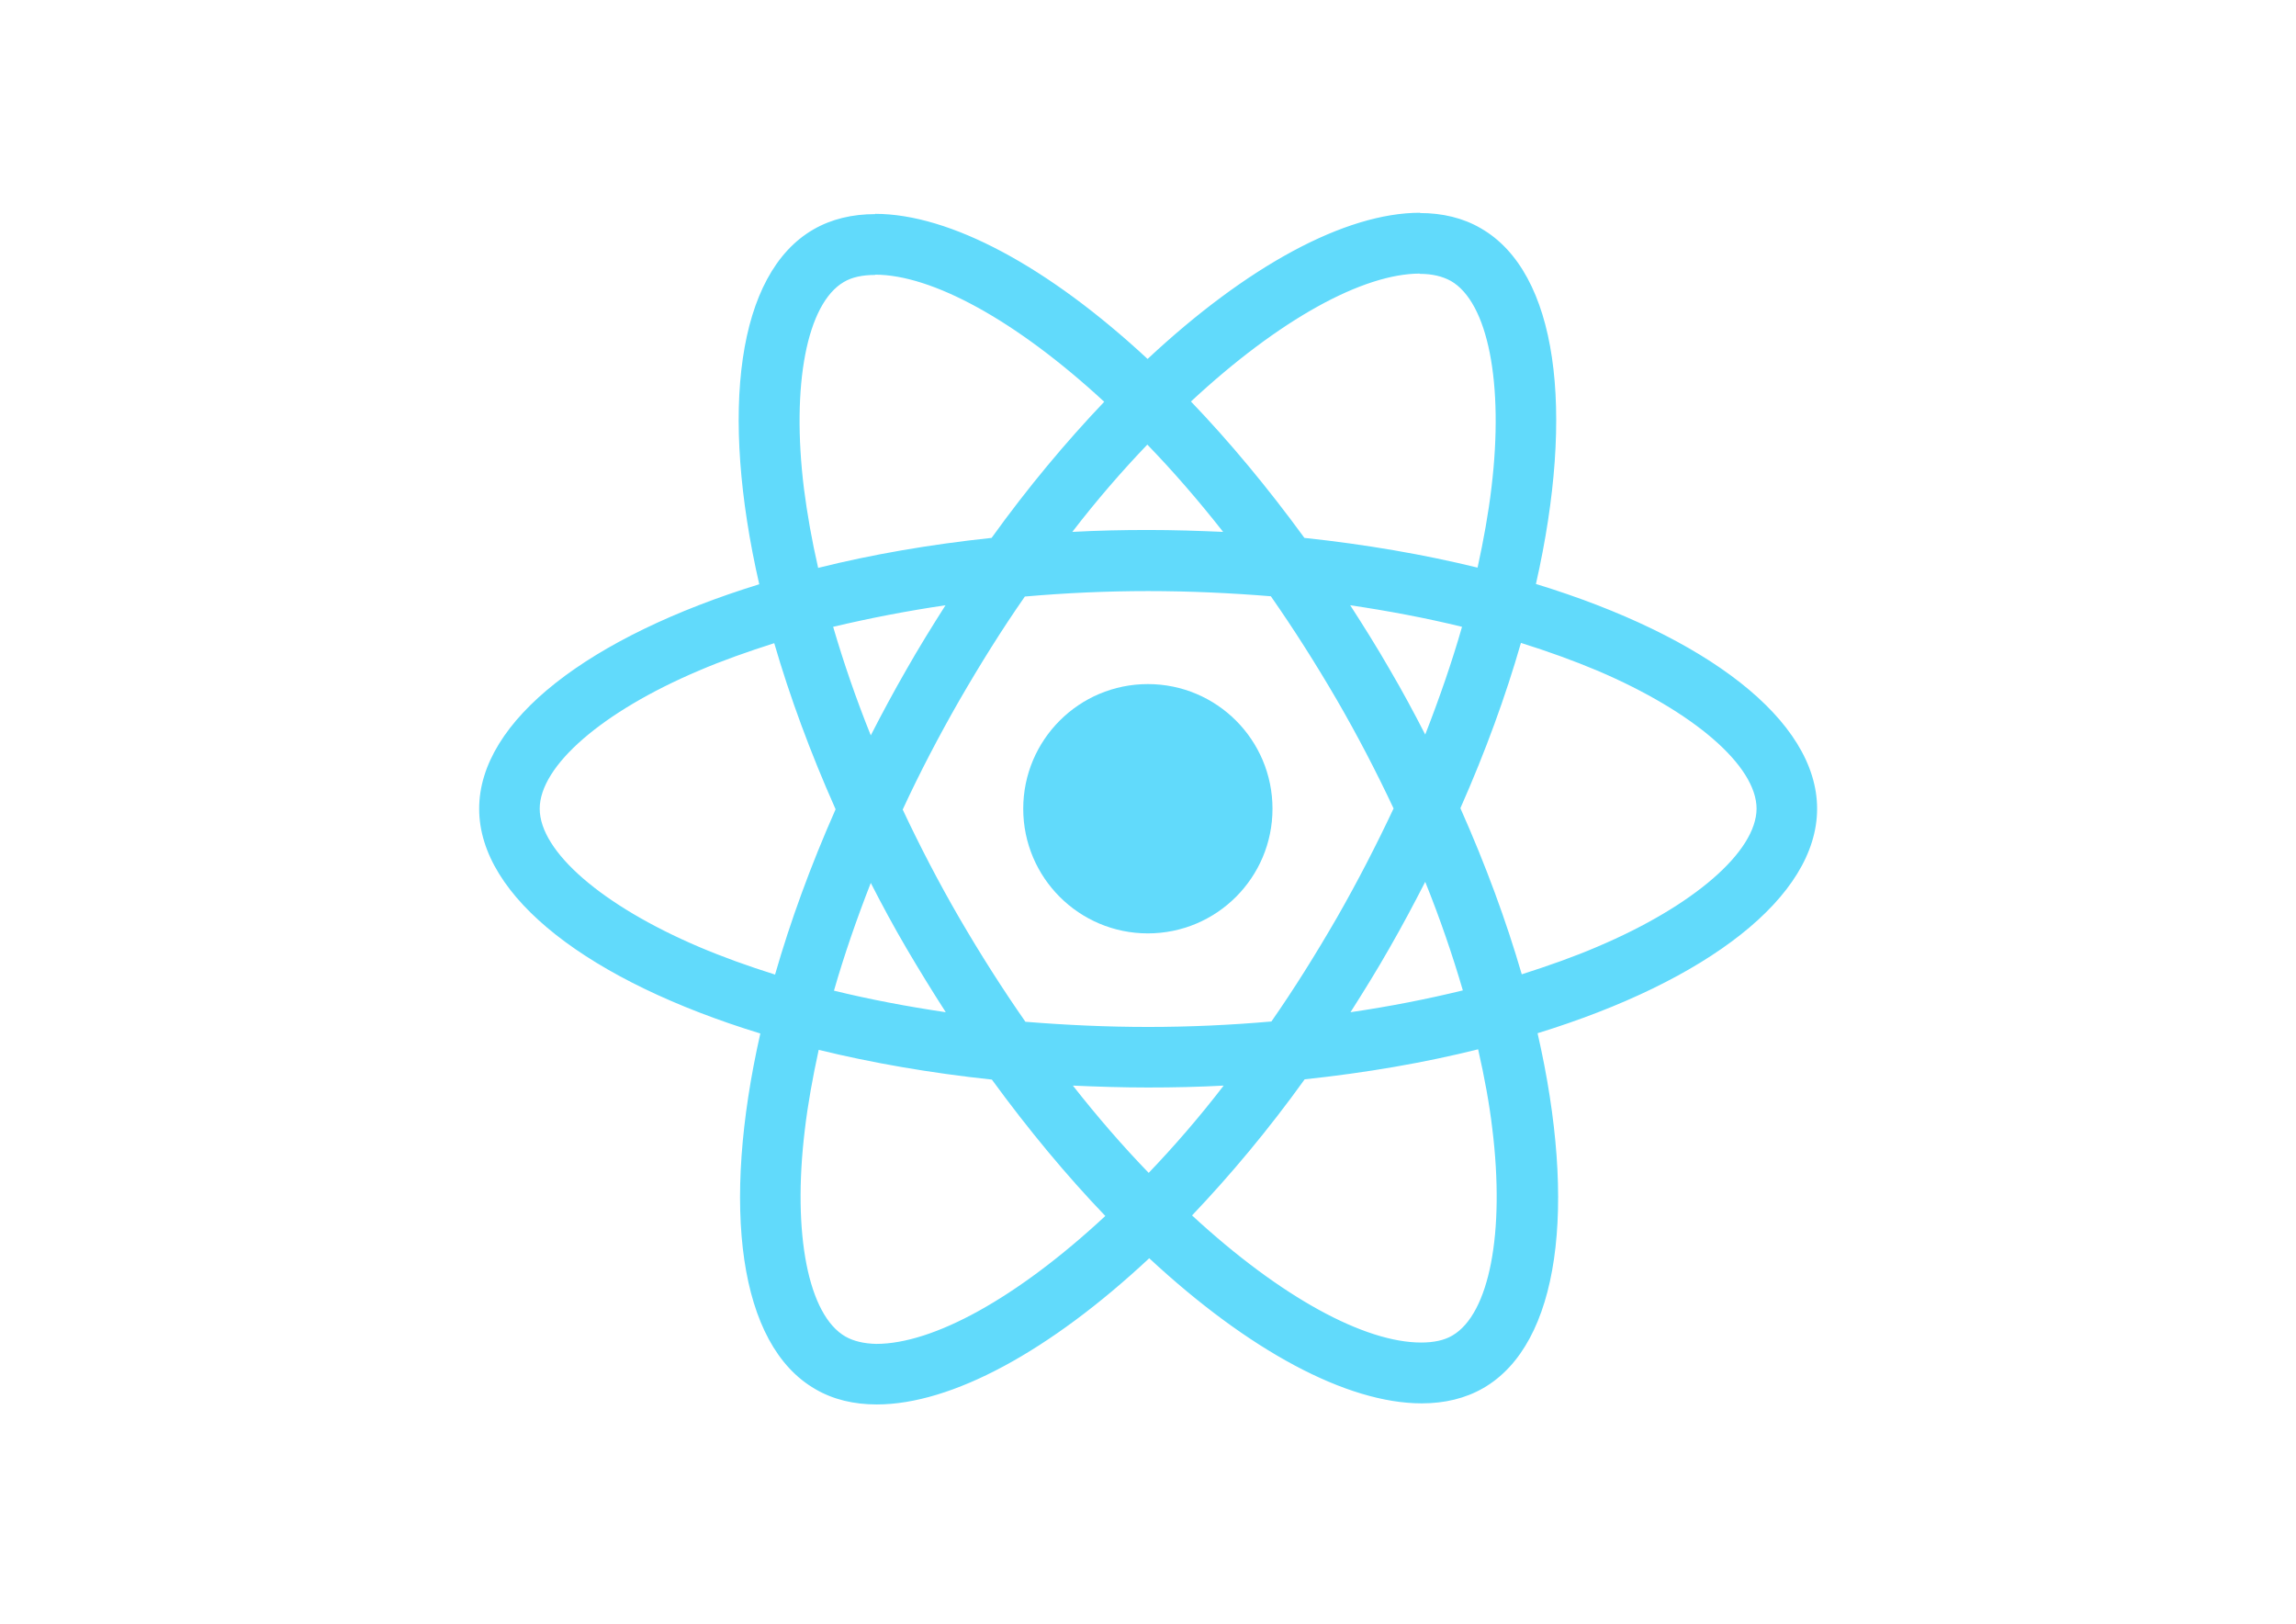
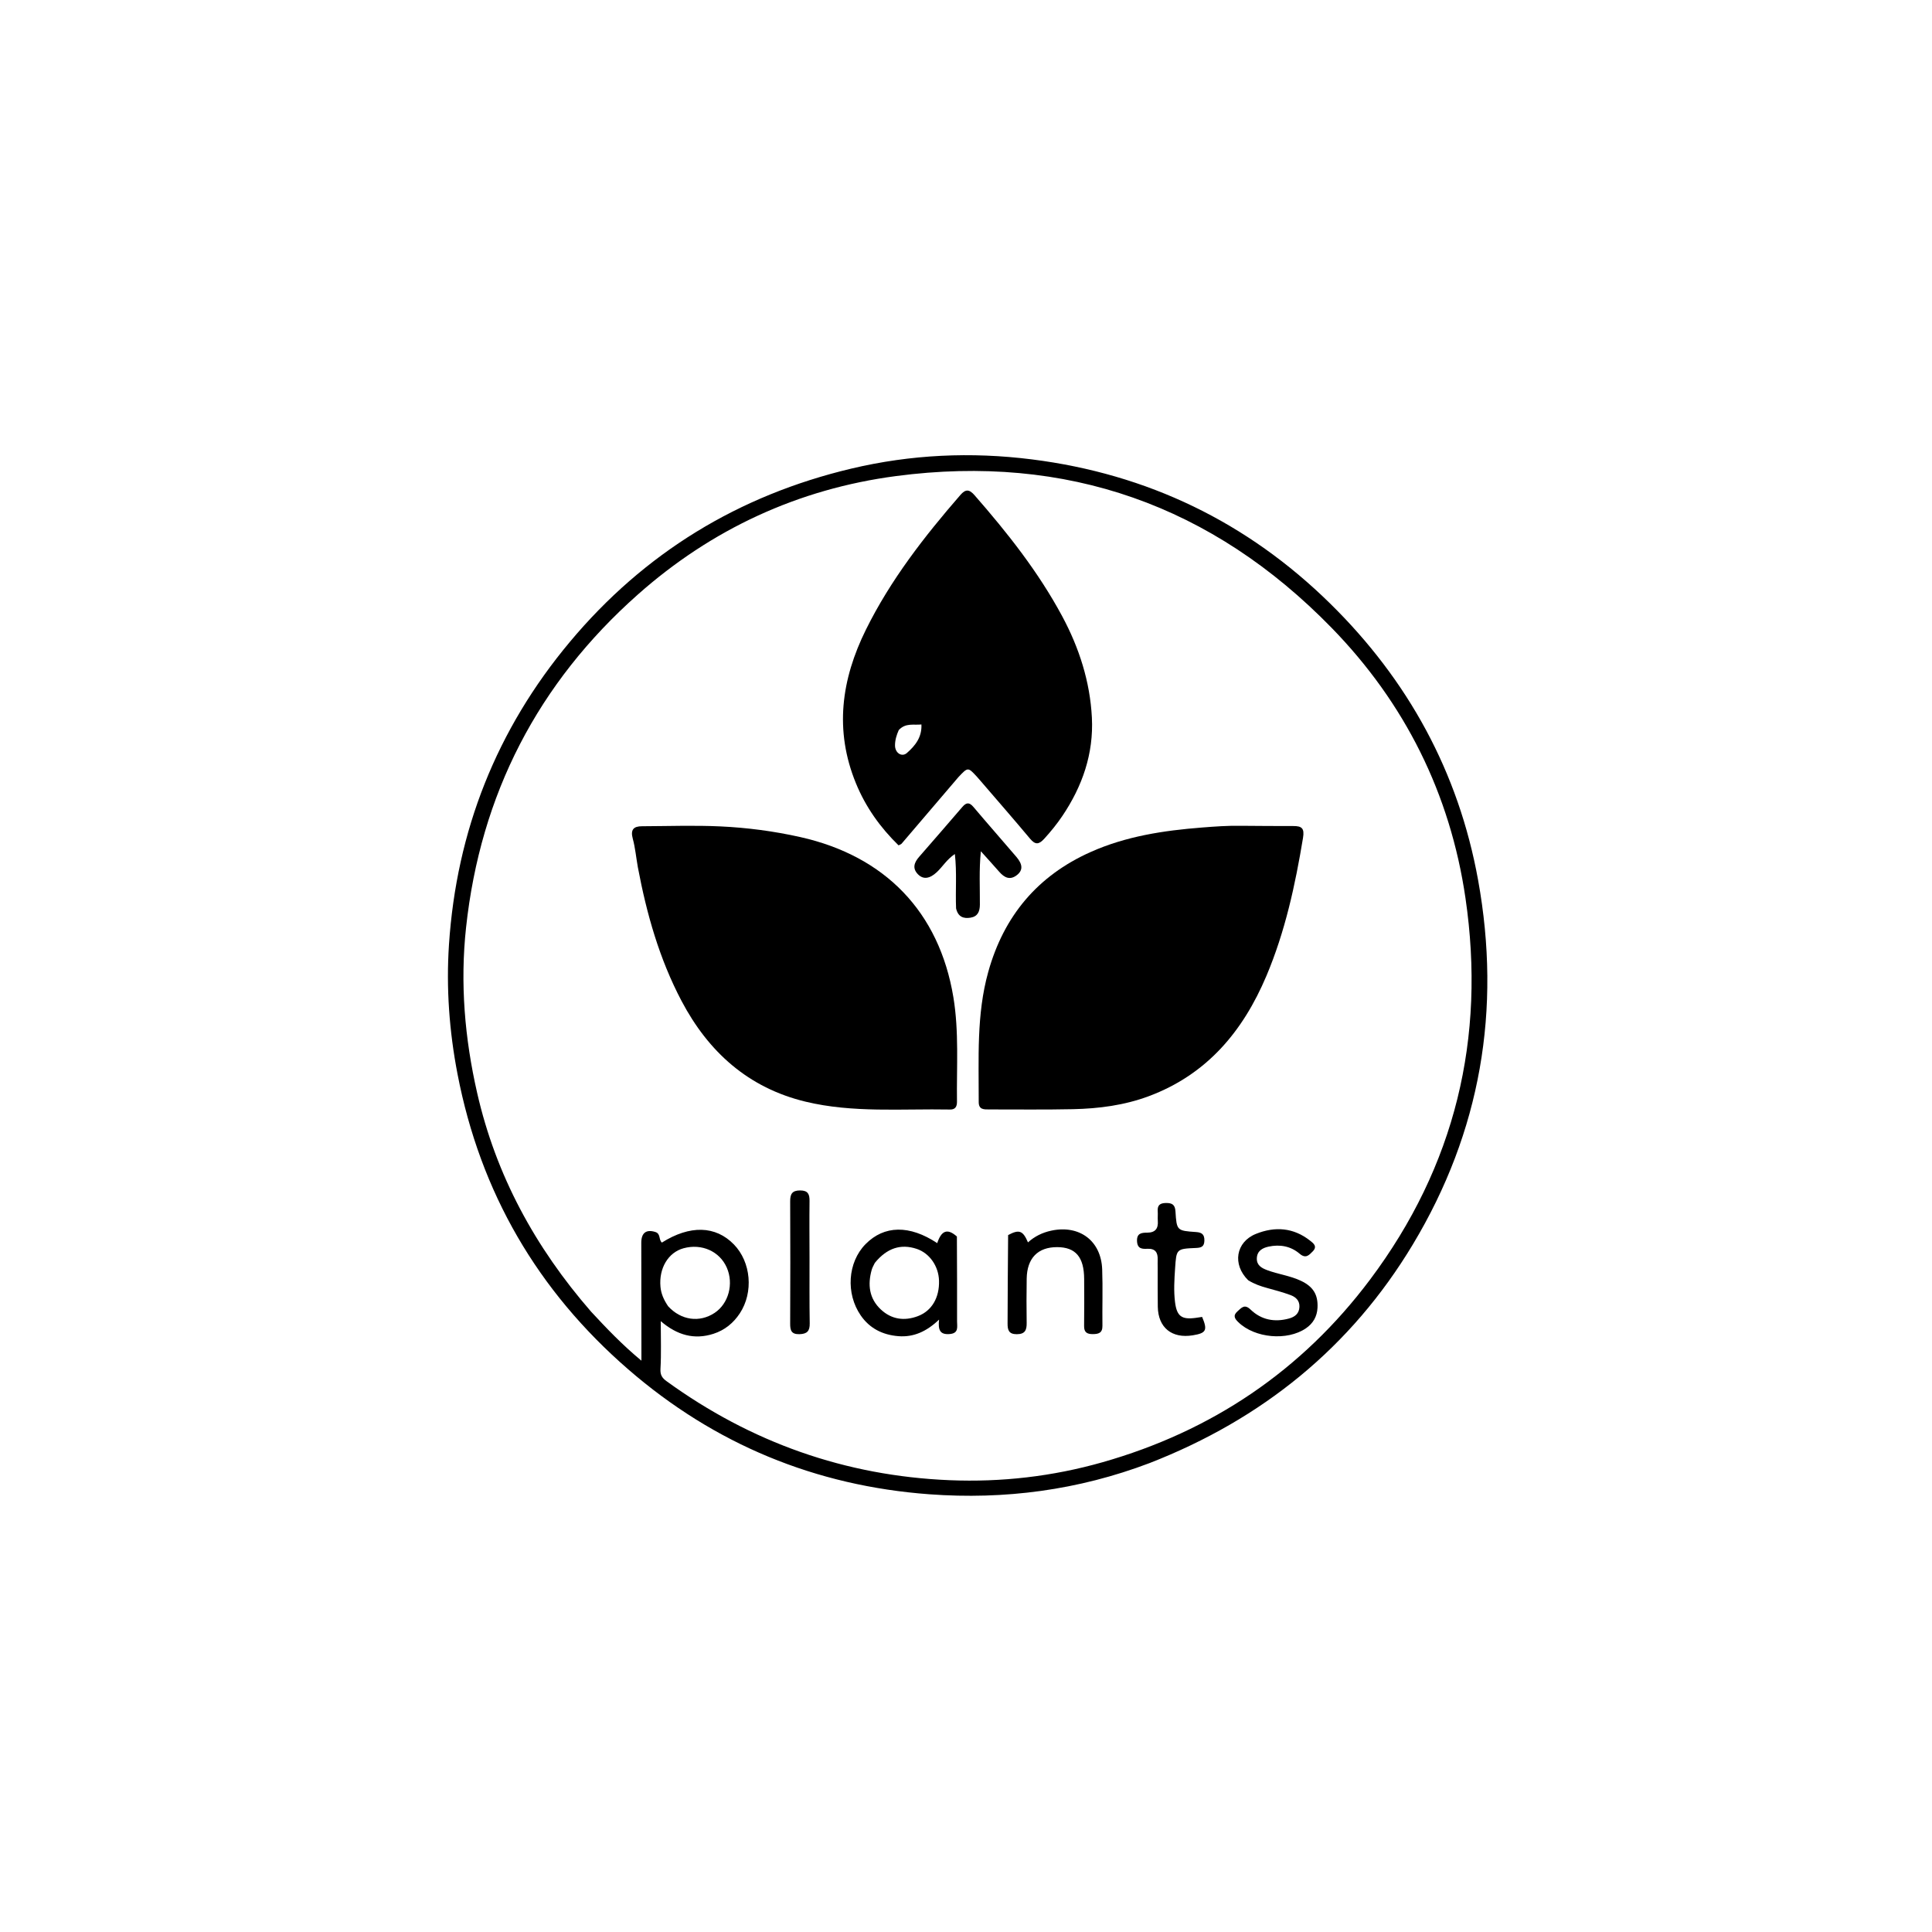
- <svg xmlns="http://www.w3.org/2000/svg" viewBox="0 0 841.9 595.3">
-   <g fill="#61DAFB">
-     <path d="M666.3 296.5c0-32.5-40.7-63.3-103.1-82.4 14.4-63.6 8-114.2-20.2-130.4-6.5-3.8-14.1-5.6-22.4-5.6v22.3c4.6 0 8.3.9 11.4 2.6 13.6 7.8 19.5 37.5 14.9 75.7-1.1 9.4-2.9 19.3-5.1 29.4-19.6-4.8-41-8.5-63.5-10.9-13.5-18.5-27.5-35.3-41.6-50 32.6-30.3 63.2-46.9 84-46.9V78c-27.5 0-63.5 19.6-99.9 53.6-36.4-33.8-72.4-53.2-99.9-53.2v22.3c20.7 0 51.4 16.5 84 46.6-14 14.7-28 31.4-41.3 49.9-22.6 2.4-44 6.1-63.6 11-2.3-10-4-19.7-5.2-29-4.7-38.2 1.1-67.9 14.6-75.8 3-1.8 6.9-2.6 11.5-2.6V78.5c-8.4 0-16 1.8-22.6 5.6-28.1 16.2-34.4 66.7-19.9 130.1-62.2 19.2-102.7 49.9-102.7 82.3 0 32.5 40.7 63.3 103.1 82.4-14.4 63.6-8 114.2 20.2 130.4 6.5 3.8 14.1 5.6 22.5 5.6 27.5 0 63.5-19.6 99.9-53.6 36.4 33.8 72.4 53.2 99.9 53.2 8.4 0 16-1.8 22.6-5.6 28.1-16.2 34.4-66.7 19.9-130.1 62-19.1 102.5-49.9 102.5-82.3zm-130.2-66.7c-3.7 12.9-8.3 26.2-13.5 39.5-4.1-8-8.4-16-13.1-24-4.6-8-9.5-15.8-14.4-23.4 14.2 2.1 27.9 4.7 41 7.9zm-45.8 106.5c-7.8 13.5-15.8 26.3-24.1 38.2-14.9 1.3-30 2-45.2 2-15.1 0-30.2-.7-45-1.9-8.3-11.9-16.4-24.6-24.2-38-7.6-13.1-14.5-26.4-20.8-39.8 6.2-13.4 13.2-26.8 20.7-39.9 7.8-13.5 15.8-26.3 24.1-38.2 14.9-1.3 30-2 45.2-2 15.1 0 30.2.7 45 1.9 8.3 11.9 16.4 24.6 24.2 38 7.6 13.1 14.5 26.4 20.8 39.8-6.3 13.4-13.2 26.8-20.7 39.9zm32.3-13c5.4 13.4 10 26.8 13.8 39.8-13.1 3.2-26.9 5.9-41.2 8 4.9-7.7 9.8-15.6 14.4-23.7 4.6-8 8.9-16.1 13-24.1zM421.2 430c-9.3-9.6-18.6-20.3-27.8-32 9 .4 18.2.7 27.5.7 9.4 0 18.7-.2 27.8-.7-9 11.7-18.3 22.4-27.5 32zm-74.4-58.9c-14.2-2.1-27.9-4.7-41-7.9 3.7-12.9 8.3-26.2 13.5-39.5 4.1 8 8.4 16 13.1 24 4.7 8 9.5 15.8 14.4 23.4zM420.7 163c9.3 9.6 18.6 20.3 27.8 32-9-.4-18.2-.7-27.5-.7-9.4 0-18.7.2-27.8.7 9-11.7 18.3-22.4 27.5-32zm-74 58.9c-4.9 7.7-9.8 15.6-14.4 23.7-4.6 8-8.9 16-13 24-5.4-13.4-10-26.8-13.8-39.8 13.1-3.1 26.9-5.8 41.2-7.9zm-90.5 125.2c-35.4-15.1-58.3-34.9-58.3-50.6 0-15.7 22.9-35.6 58.3-50.6 8.6-3.7 18-7 27.7-10.1 5.7 19.6 13.2 40 22.5 60.9-9.2 20.8-16.6 41.1-22.2 60.6-9.9-3.1-19.3-6.5-28-10.2zM310 490c-13.6-7.8-19.5-37.5-14.9-75.7 1.1-9.4 2.9-19.3 5.1-29.4 19.6 4.8 41 8.5 63.5 10.9 13.5 18.5 27.5 35.3 41.6 50-32.6 30.3-63.2 46.9-84 46.9-4.5-.1-8.3-1-11.3-2.7zm237.2-76.2c4.7 38.2-1.1 67.9-14.6 75.8-3 1.8-6.9 2.6-11.5 2.6-20.7 0-51.4-16.5-84-46.6 14-14.7 28-31.4 41.3-49.9 22.6-2.4 44-6.1 63.6-11 2.3 10.1 4.1 19.8 5.2 29.1zm38.5-66.7c-8.6 3.7-18 7-27.7 10.1-5.7-19.6-13.2-40-22.5-60.9 9.2-20.8 16.6-41.1 22.2-60.6 9.9 3.1 19.3 6.5 28.1 10.2 35.4 15.1 58.3 34.9 58.3 50.6-.1 15.7-23 35.6-58.4 50.6zM320.8 78.4z" />
-     <circle cx="420.9" cy="296.5" r="45.7" />
-     <path d="M520.5 78.1z" />
-   </g>
+ <svg xmlns="http://www.w3.org/2000/svg" version="1.1" id="Layer_1" x="0px" y="0px" width="100%" viewBox="0 0 1024 1024" enable-background="new 0 0 1024 1024" xml:space="preserve">
+   <path fill="#000000" opacity="1" stroke="none" d=" M609.312,775.456   C571.413,789.847 532.413,794.928 492.625,792.001   C432.301,787.562 378.815,765.524 333.02,725.822   C284.911,684.113 254.584,631.99 242.498,569.29   C238.118,546.568 236.444,523.665 237.961,500.708   C241.948,440.381 263.181,386.677 302.039,340.216   C341.519,293.012 391.449,262.547 451.268,248.359   C482.817,240.876 514.695,239.421 546.91,243.484   C608.231,251.217 661.103,276.741 705.012,319.888   C746.24,360.402 773.036,409.132 783.414,466.409   C795.856,535.085 784.777,599.769 748.852,659.557   C716.056,714.138 668.949,752.217 609.312,775.456  M313.296,695.211   C321.501,704.066 329.828,712.792 339.961,721.19   C339.961,717.966 339.963,715.817 339.96,713.668   C339.938,695.336 339.908,677.004 339.895,658.672   C339.891,653.38 342.568,651.449 347.389,652.996   C350.267,653.919 349.053,657.121 350.817,658.589   C365.679,649.226 379.257,649.585 388.985,659.586   C398.068,668.923 399.484,684.932 392.11,696.111   C388.706,701.271 384.078,705.028 378.152,706.937   C368.026,710.199 358.952,707.745 350.216,700.249   C350.216,709.556 350.523,717.553 350.065,725.506   C349.88,728.724 350.91,730.334 353.261,732.039   C398.034,764.517 448.014,782.241 503.281,784.534   C530.724,785.673 557.86,782.545 584.273,775.044   C642.271,758.573 690.002,726.436 726.167,678.207   C771.259,618.071 787.602,550.23 776.73,475.996   C768.631,420.695 744.624,372.627 705.832,332.814   C642.541,267.857 565.281,240.439 474.997,252.315   C423.049,259.148 377.111,280.48 338.033,315.149   C285.158,362.059 254.665,420.947 247.024,491.569   C243.813,521.24 246.314,550.367 252.896,579.244   C262.844,622.884 283.568,661.021 313.296,695.211  M354.107,692.32   C360.902,699.772 370.758,701.182 378.775,695.85   C386.165,690.936 388.981,680.445 385.214,671.863   C381.418,663.214 371.934,658.971 362.282,661.605   C354.142,663.825 349.161,672.243 350.064,682.039   C350.395,685.63 351.713,688.781 354.107,692.32  z" />
+   <path fill="#000000" opacity="1" stroke="none" d=" M658.002,437.688   C667.499,437.74 676.496,437.859 685.493,437.819   C689.927,437.8 691.471,438.959 690.632,444.047   C686.501,469.069 681.16,493.724 671.248,517.192   C658.815,546.63 639.669,569.519 608.877,581.007   C595.931,585.837 582.405,587.591 568.718,587.888   C553.895,588.21 539.061,588.012 524.232,588.025   C521.501,588.027 518.731,588.169 518.743,584.113   C518.809,560.997 517.476,537.792 523.794,515.127   C532.031,485.573 549.856,464.209 577.948,451.633   C596.746,443.218 616.735,440.196 637.069,438.605   C643.882,438.072 650.671,437.556 658.002,437.688  z" />
+   <path fill="#000000" opacity="1" stroke="none" d=" M338.076,459.654   C337.129,454.326 336.687,449.306 335.384,444.52   C334.082,439.735 335.792,437.941 340.277,437.925   C354.104,437.876 367.955,437.366 381.751,438.006   C396.019,438.668 410.21,440.531 424.212,443.674   C469.109,453.755 497.797,483.3 505.306,528.514   C508.355,546.875 506.972,565.4 507.217,583.864   C507.251,586.42 506.398,588.125 503.559,588.072   C477.968,587.59 452.152,589.976 426.948,583.902   C396.695,576.612 375.515,557.63 361.215,530.494   C349.541,508.339 342.763,484.558 338.076,459.654  z" />
+   <path fill="#000000" opacity="1" stroke="none" d=" M507.931,411.949   C497.755,423.858 487.828,435.516 477.876,447.154   C477.578,447.503 477.029,447.638 476.259,448.056   C466.539,438.592 458.812,427.746 453.643,415.117   C442.179,387.109 445.885,360.136 458.98,333.687   C472.024,307.341 489.861,284.413 509.005,262.363   C511.819,259.122 513.77,259.326 516.498,262.443   C533.974,282.411 550.376,303.158 562.987,326.623   C572,343.395 577.749,361.302 578.724,380.349   C579.701,399.435 573.684,416.758 563.052,432.507   C560.166,436.782 556.921,440.775 553.422,444.602   C550.597,447.692 548.705,447.816 545.959,444.534   C537.305,434.19 528.431,424.032 519.64,413.804   C518.989,413.046 518.349,412.278 517.669,411.547   C513.015,406.543 513.012,406.545 507.931,411.949  M476.365,386.944   C475.195,389.548 474.363,392.283 474.376,395.122   C474.393,399.09 477.994,401.453 480.676,399.099   C485.031,395.277 488.695,390.797 488.373,383.985   C484.202,384.445 480.085,382.992 476.365,386.944  z" />
+   <path fill="#000000" opacity="1" stroke="none" d=" M507.174,655.383   C507.259,670.653 507.299,685.466 507.263,700.278   C507.255,703.258 508.312,706.744 503.169,707.086   C498.198,707.416 497.127,704.916 497.719,699.422   C491.102,705.759 484.148,708.866 476.049,708.189   C467.884,707.507 461.015,704.166 456.218,697.226   C448.187,685.605 449.284,669.065 458.733,659.444   C468.635,649.362 482.101,649.165 496.746,658.888   C498.981,652.142 502.164,650.924 507.174,655.383  M463.683,669.348   C463.125,670.554 462.393,671.71 462.036,672.973   C459.798,680.896 460.646,688.274 466.925,694.11   C472.567,699.354 479.388,700.261 486.459,697.597   C493.929,694.783 497.948,687.716 497.701,678.81   C497.486,671.069 492.652,664.179 485.852,661.925   C477.477,659.149 470.136,661.448 463.683,669.348  z" />
+   <path fill="#000000" opacity="1" stroke="none" d=" M506.743,481.459   C506.342,471.803 507.232,462.542 506.091,452.648   C501.797,455.531 499.625,459.361 496.535,462.255   C492.813,465.74 489.39,466.296 486.547,463.4   C483.373,460.166 484.603,457.083 487.149,454.15   C494.784,445.356 502.46,436.598 510.025,427.745   C512.16,425.246 513.755,425.11 515.969,427.734   C523.477,436.633 531.191,445.358 538.745,454.218   C542.123,458.18 542.183,461.261 539.065,463.747   C535.329,466.725 532.331,465.179 529.597,462.046   C526.575,458.584 523.469,455.194 519.874,451.187   C518.869,461.233 519.414,470.363 519.355,479.474   C519.331,483.081 518.254,485.754 514.41,486.384   C510.726,486.989 507.78,486.021 506.743,481.459  z" />
+   <path fill="#000000" opacity="1" stroke="none" d=" M534.326,654.619   C540.205,651.456 542.181,652.243 544.847,658.488   C548.398,655.281 552.484,653.289 557.14,652.281   C572.054,649.053 583.621,657.588 584.179,672.765   C584.545,682.741 584.178,692.742 584.31,702.73   C584.36,706.5 582.273,707.087 579.221,707.104   C576.22,707.121 574.547,706.229 574.597,702.84   C574.719,694.517 574.662,686.191 574.624,677.867   C574.571,666.272 570.095,661.029 560.306,661.007   C550.085,660.984 544.342,666.848 544.17,677.7   C544.046,685.523 544.034,693.351 544.156,701.174   C544.214,704.918 543.339,707.139 538.931,707.153   C534.66,707.166 534.017,704.925 534.038,701.466   C534.132,685.987 534.125,670.507 534.326,654.619  z" />
+   <path fill="#000000" opacity="1" stroke="none" d=" M661.561,678.552   C653.034,670.172 655.008,658.286 665.662,653.989   C675.72,649.931 685.562,650.617 694.361,657.564   C696.045,658.893 698.415,660.557 695.795,663.244   C693.746,665.345 692.055,667.251 688.793,664.471   C684.104,660.475 678.354,659.436 672.354,660.742   C669.139,661.442 666.309,662.981 666.147,666.883   C665.993,670.592 668.639,672.083 671.552,673.177   C677.464,675.399 683.846,676.152 689.598,678.89   C696.037,681.955 698.65,686.233 698.307,693.133   C698.076,697.774 695.993,701.413 692.191,704.015   C682.266,710.81 665.11,709.249 656.395,700.838   C654.522,699.03 653.291,697.351 655.862,695.062   C658.03,693.132 659.616,691.003 662.811,694.084   C668.526,699.594 675.563,700.922 683.177,698.844   C686.257,698.004 688.583,696.278 688.727,692.662   C688.863,689.229 686.677,687.397 683.94,686.394   C679.895,684.912 675.714,683.783 671.552,682.648   C668.163,681.724 664.877,680.608 661.561,678.552  z" />
+   <path fill="#000000" opacity="1" stroke="none" d=" M613.599,672.15   C613.594,670.339 613.538,669.006 613.592,667.676   C613.746,663.844 612.34,661.677 608.098,661.885   C605.392,662.019 602.848,661.932 602.649,657.893   C602.435,653.559 605.134,653.344 608.035,653.334   C612.382,653.319 613.967,651.135 613.66,647.04   C613.536,645.385 613.742,643.705 613.618,642.05   C613.379,638.847 614.741,637.658 617.966,637.614   C621.244,637.57 622.797,638.504 623.019,642.023   C623.663,652.239 623.768,652.313 633.957,653.008   C637.048,653.218 638.414,654.306 638.349,657.56   C638.284,660.763 636.66,661.331 633.928,661.447   C623.465,661.891 623.519,661.961 622.827,672.223   C622.423,678.209 622.047,684.194 622.794,690.164   C623.731,697.648 626.294,699.524 633.79,698.496   C634.926,698.34 636.059,698.158 637.147,697.995   C640.13,705.07 639.338,706.582 632.204,707.744   C621.101,709.551 613.847,703.678 613.656,692.604   C613.541,685.947 613.612,679.287 613.599,672.15  z" />
+   <path fill="#000000" opacity="1" stroke="none" d=" M429.065,667   C429.079,678.807 428.978,690.116 429.168,701.42   C429.236,705.465 427.796,707.036 423.705,707.139   C419.439,707.246 418.79,705.135 418.805,701.593   C418.896,679.977 418.924,658.359 418.806,636.744   C418.785,632.817 419.872,630.943 424.131,630.959   C428.281,630.974 429.113,632.985 429.07,636.57   C428.949,646.545 429.051,656.523 429.065,667  z" />
</svg>
